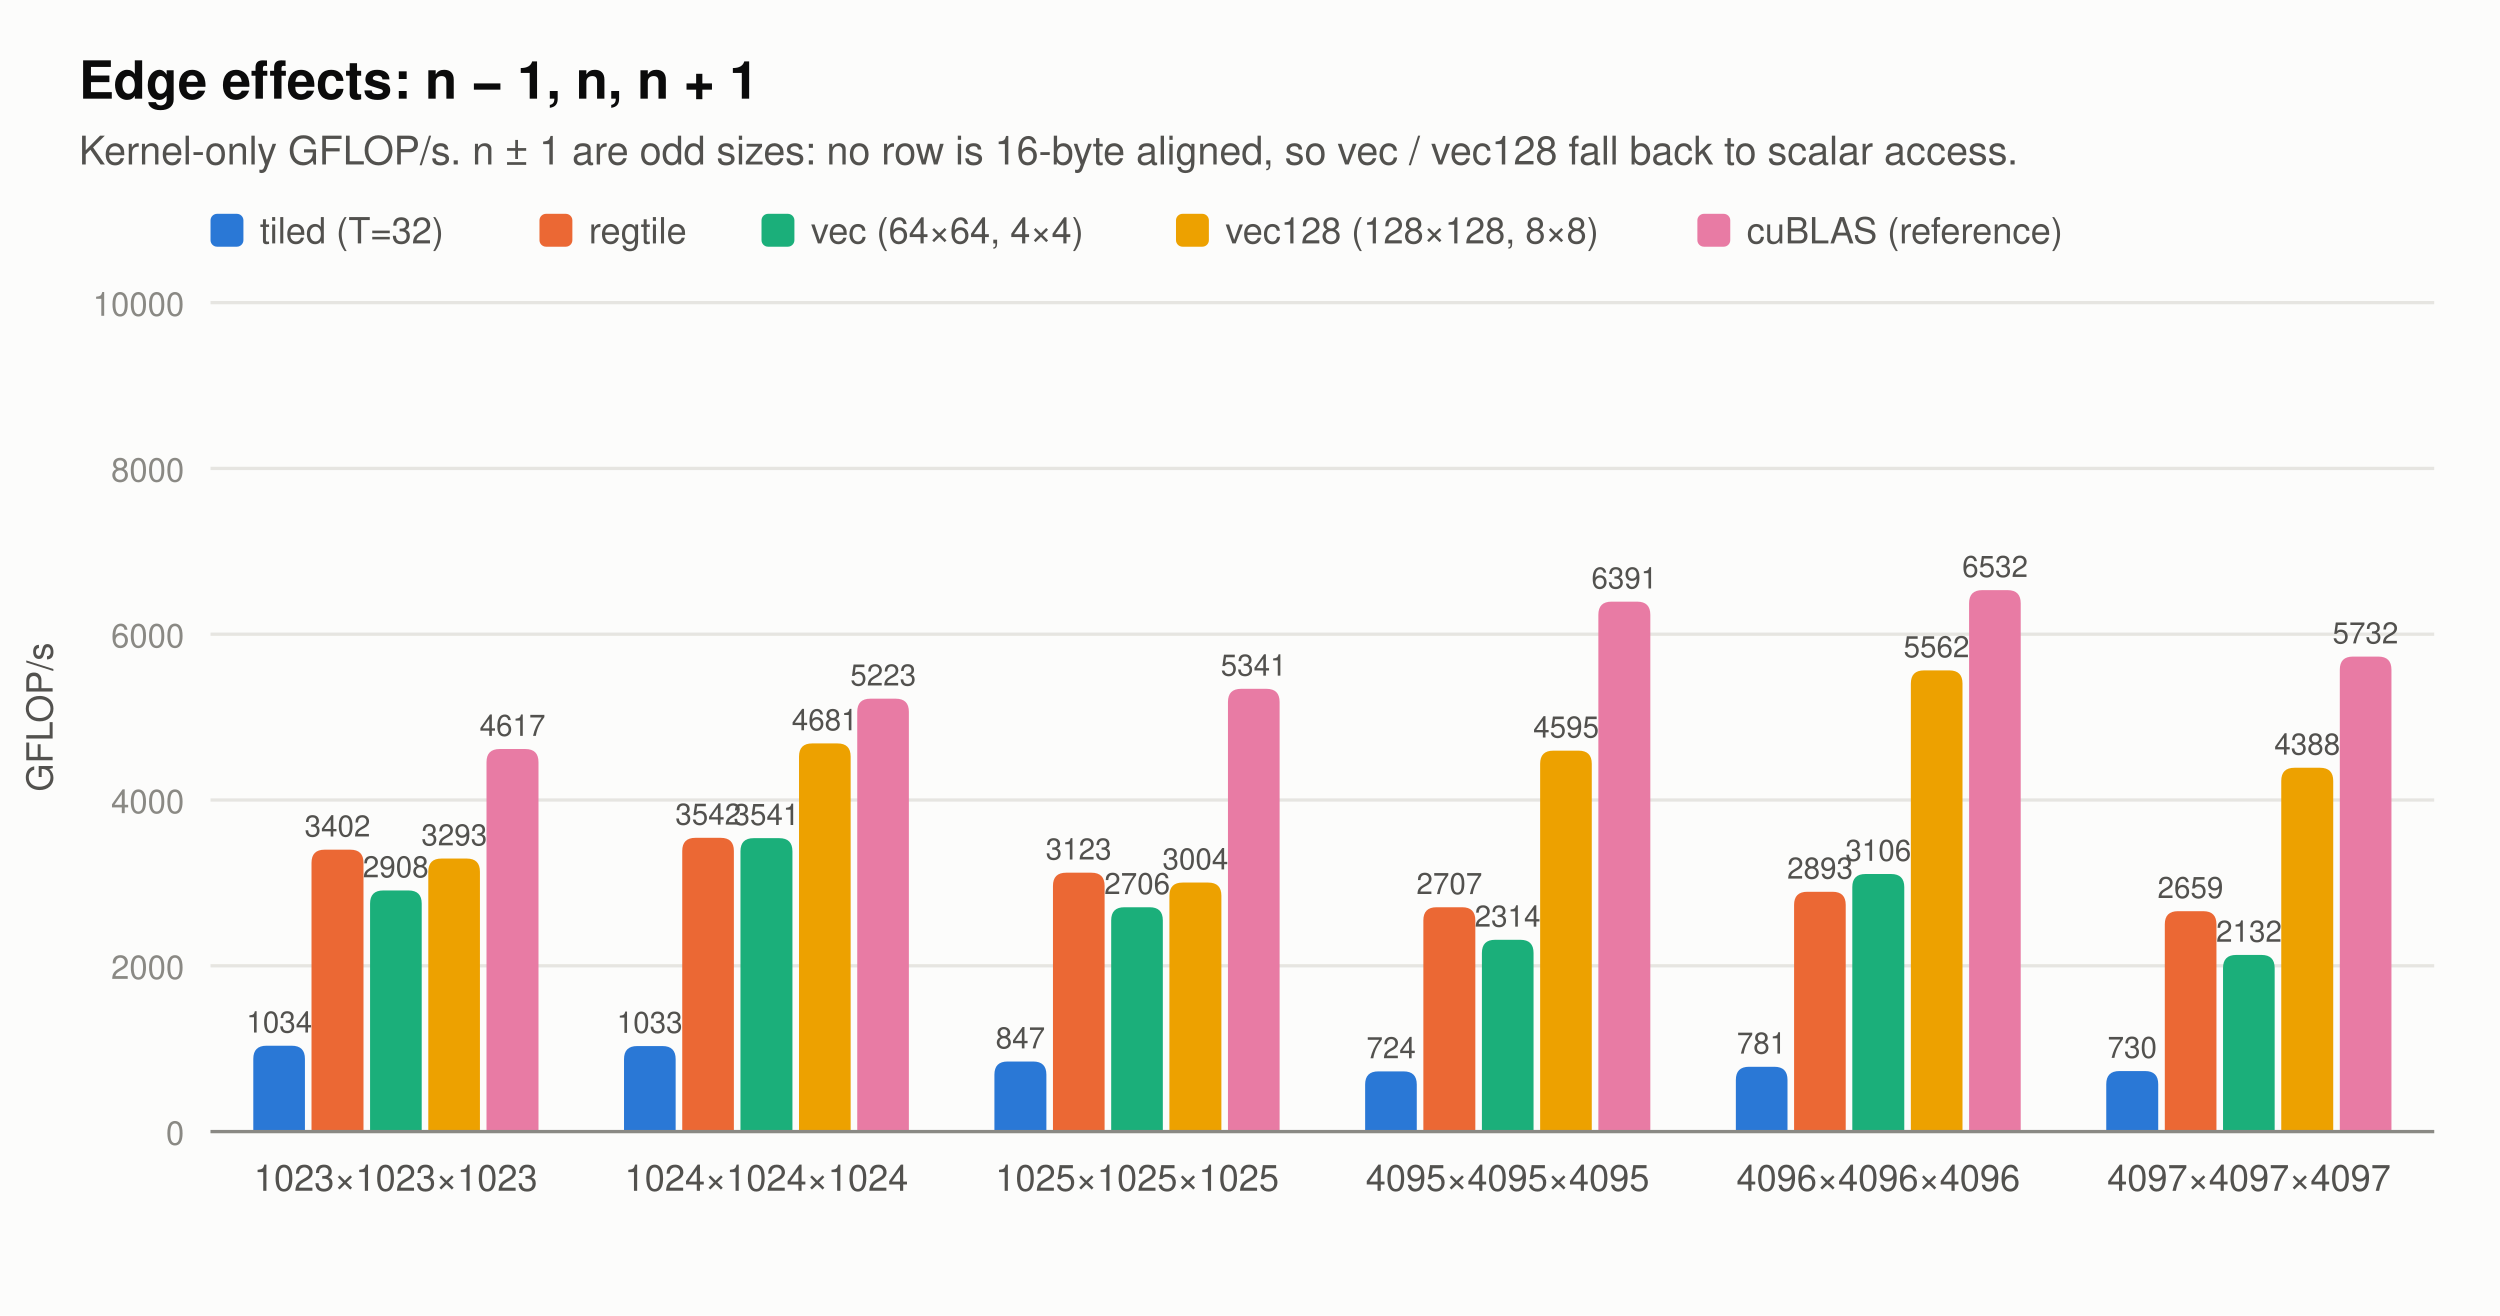
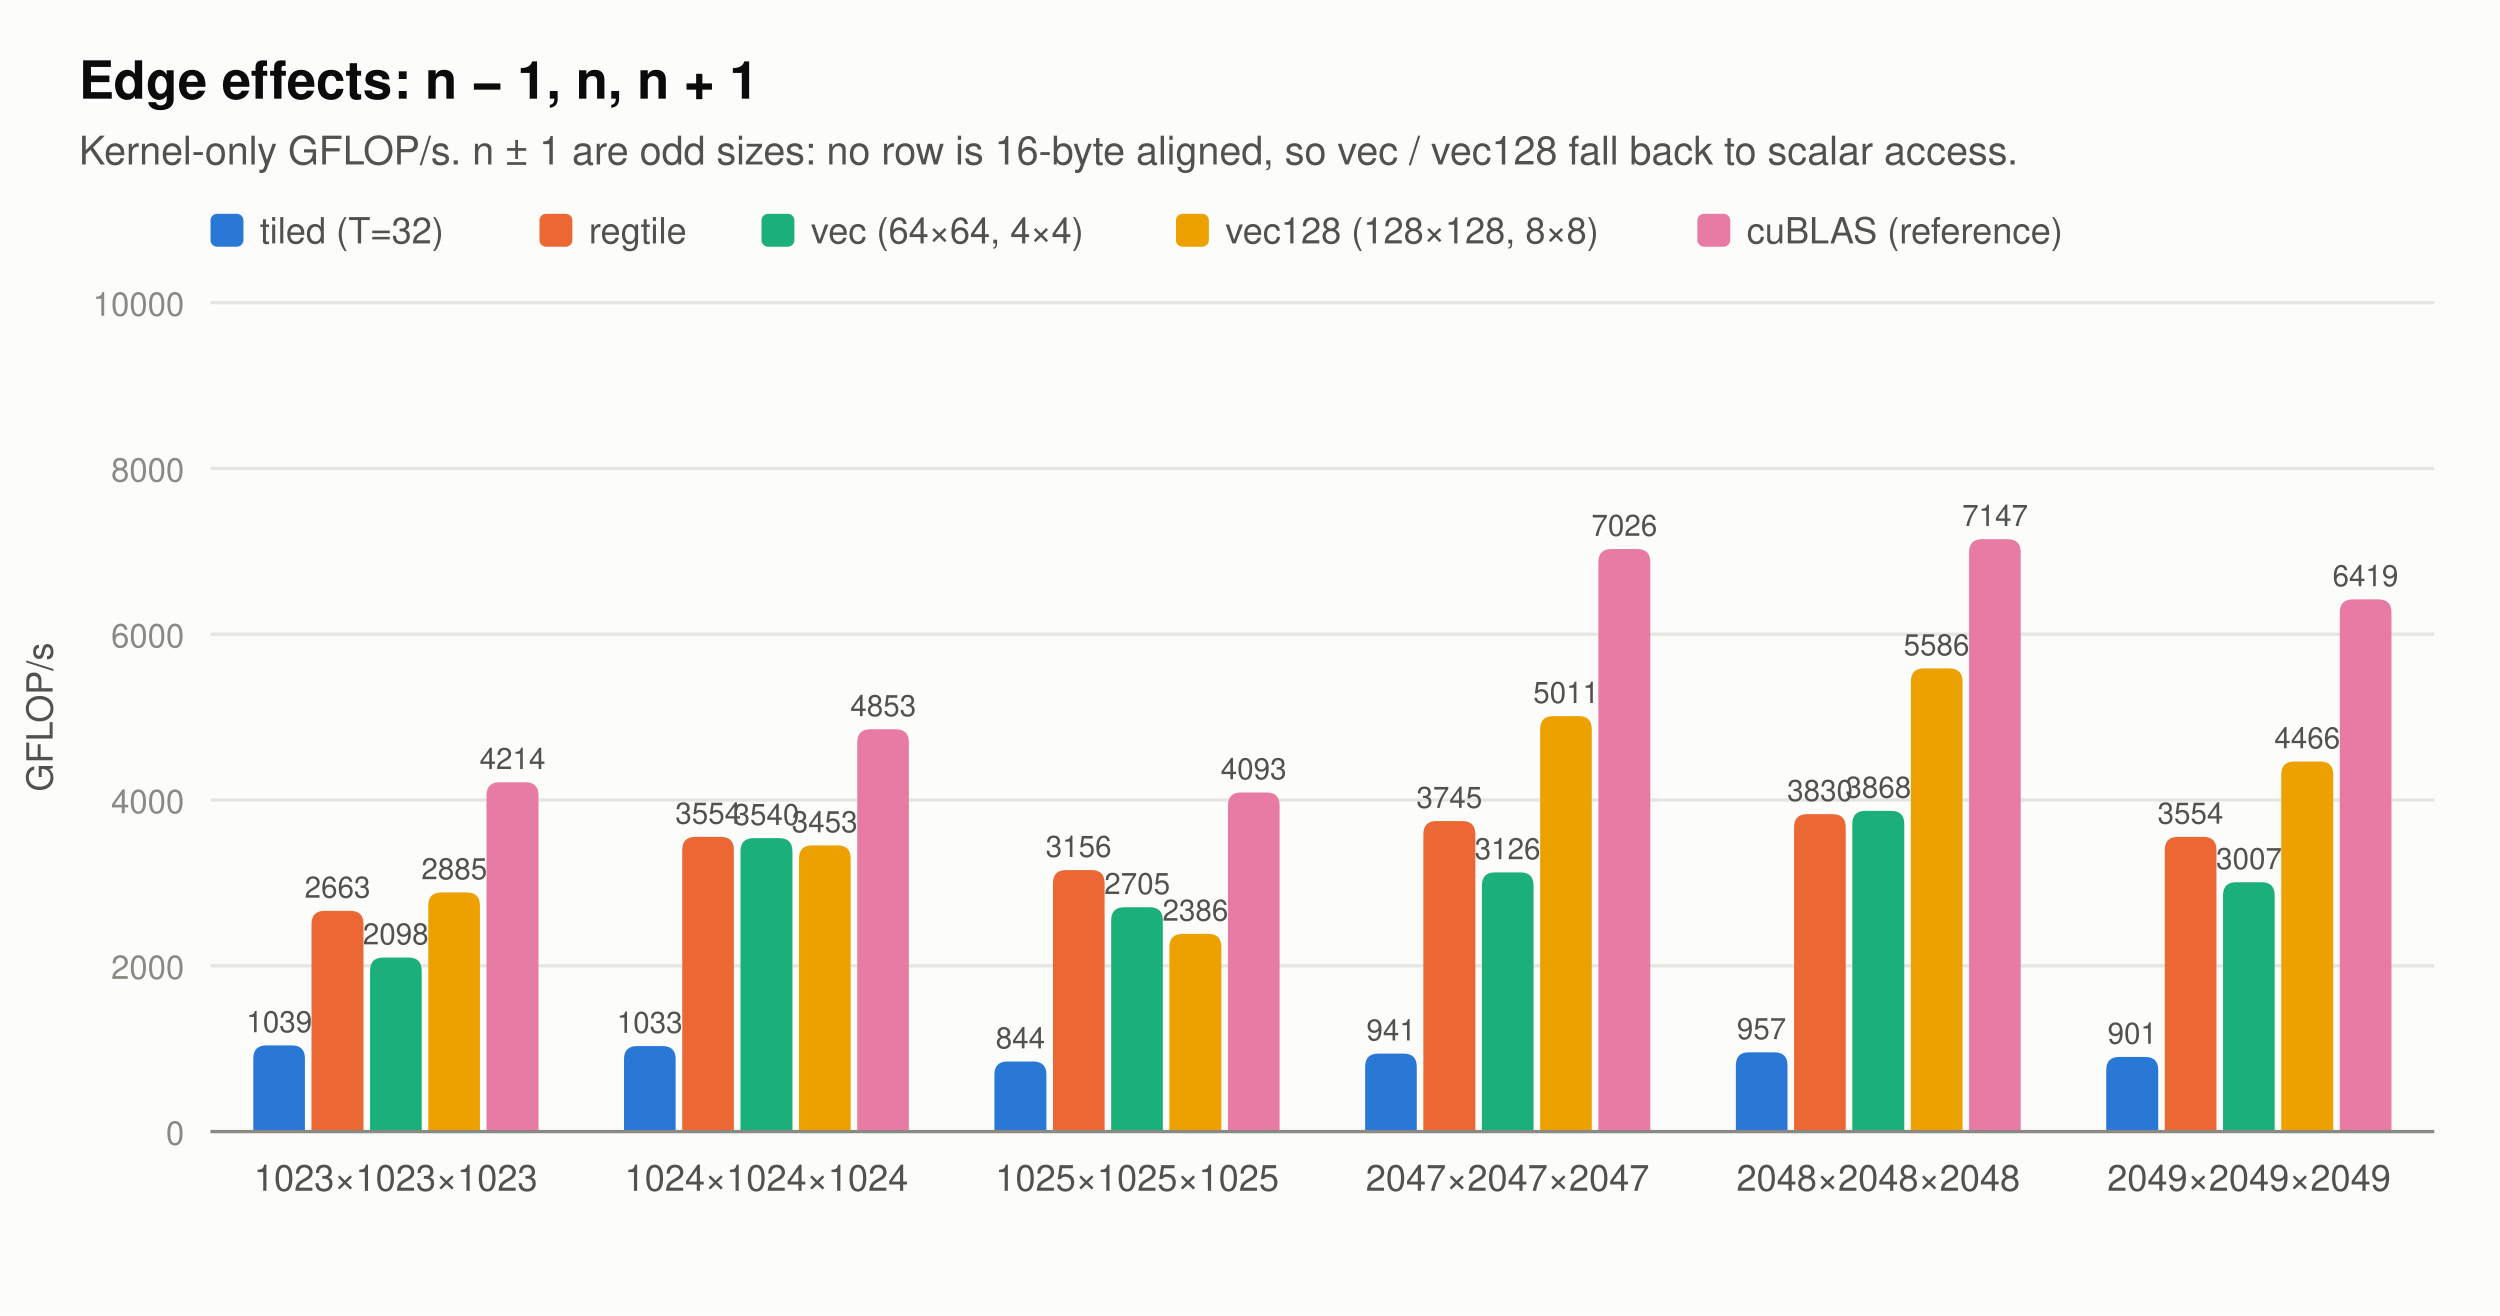
<svg xmlns="http://www.w3.org/2000/svg" width="760" height="400" viewBox="0 0 760 400">
  <rect width="100%" height="100%" fill="#fcfcfb" />
  <text x="24.0" y="30.0" font-family="Helvetica, Arial, sans-serif" font-size="16" fill="#0b0b0b" text-anchor="start" font-weight="600">Edge effects: n − 1, n, n + 1</text>
  <text x="24.0" y="50.0" font-family="Helvetica, Arial, sans-serif" font-size="12" fill="#52514e" text-anchor="start" font-weight="400">Kernel-only GFLOP/s. n ± 1 are odd sizes: no row is 16-byte aligned, so vec / vec128 fall back to scalar access.</text>
  <rect x="64" y="65" width="10" height="10" rx="2" fill="#2a78d6" />
  <text x="79.0" y="74.0" font-family="Helvetica, Arial, sans-serif" font-size="11" fill="#52514e" text-anchor="start" font-weight="400">tiled (T=32)</text>
  <rect x="164.0" y="65" width="10" height="10" rx="2" fill="#eb6834" />
  <text x="179.0" y="74.0" font-family="Helvetica, Arial, sans-serif" font-size="11" fill="#52514e" text-anchor="start" font-weight="400">regtile</text>
  <rect x="231.5" y="65" width="10" height="10" rx="2" fill="#1baf7a" />
  <text x="246.5" y="74.0" font-family="Helvetica, Arial, sans-serif" font-size="11" fill="#52514e" text-anchor="start" font-weight="400">vec (64×64, 4×4)</text>
  <rect x="357.5" y="65" width="10" height="10" rx="2" fill="#eda100" />
  <text x="372.5" y="74.0" font-family="Helvetica, Arial, sans-serif" font-size="11" fill="#52514e" text-anchor="start" font-weight="400">vec128 (128×128, 8×8)</text>
  <rect x="516.0" y="65" width="10" height="10" rx="2" fill="#e87ba4" />
  <text x="531.0" y="74.0" font-family="Helvetica, Arial, sans-serif" font-size="11" fill="#52514e" text-anchor="start" font-weight="400">cuBLAS (reference)</text>
  <line x1="64" x2="740" y1="344.0" y2="344.0" stroke="#e6e5e1" stroke-width="1" />
  <text x="56.0" y="348.0" font-family="Helvetica, Arial, sans-serif" font-size="10" fill="#8a8984" text-anchor="end" font-weight="400">0</text>
  <line x1="64" x2="740" y1="293.6" y2="293.6" stroke="#e6e5e1" stroke-width="1" />
  <text x="56.0" y="297.6" font-family="Helvetica, Arial, sans-serif" font-size="10" fill="#8a8984" text-anchor="end" font-weight="400">2000</text>
  <line x1="64" x2="740" y1="243.2" y2="243.2" stroke="#e6e5e1" stroke-width="1" />
  <text x="56.0" y="247.2" font-family="Helvetica, Arial, sans-serif" font-size="10" fill="#8a8984" text-anchor="end" font-weight="400">4000</text>
  <line x1="64" x2="740" y1="192.8" y2="192.8" stroke="#e6e5e1" stroke-width="1" />
  <text x="56.0" y="196.8" font-family="Helvetica, Arial, sans-serif" font-size="10" fill="#8a8984" text-anchor="end" font-weight="400">6000</text>
  <line x1="64" x2="740" y1="142.4" y2="142.4" stroke="#e6e5e1" stroke-width="1" />
  <text x="56.0" y="146.4" font-family="Helvetica, Arial, sans-serif" font-size="10" fill="#8a8984" text-anchor="end" font-weight="400">8000</text>
  <line x1="64" x2="740" y1="92.0" y2="92.0" stroke="#e6e5e1" stroke-width="1" />
  <text x="56.0" y="96.0" font-family="Helvetica, Arial, sans-serif" font-size="10" fill="#8a8984" text-anchor="end" font-weight="400">10000</text>
  <text x="16.0" y="218.0" font-family="Helvetica, Arial, sans-serif" font-size="11" fill="#52514e" text-anchor="middle" font-weight="400" transform="rotate(-90 16 218.0)">GFLOP/s</text>
-   <path d="M77.0,344.0 V321.9 Q77.0,317.9 81.0,317.9 H88.7 Q92.7,317.9 92.7,321.9 V344.0 Z" fill="#2a78d6" />
-   <text x="84.9" y="313.9" font-family="Helvetica, Arial, sans-serif" font-size="9" fill="#52514e" text-anchor="middle" font-weight="400">1034</text>
-   <path d="M94.7,344.0 V262.3 Q94.7,258.3 98.7,258.3 H106.5 Q110.5,258.3 110.5,262.3 V344.0 Z" fill="#eb6834" />
-   <text x="102.6" y="254.3" font-family="Helvetica, Arial, sans-serif" font-size="9" fill="#52514e" text-anchor="middle" font-weight="400">3402</text>
-   <path d="M112.5,344.0 V274.7 Q112.5,270.7 116.5,270.7 H124.2 Q128.2,270.7 128.2,274.7 V344.0 Z" fill="#1baf7a" />
-   <text x="120.3" y="266.7" font-family="Helvetica, Arial, sans-serif" font-size="9" fill="#52514e" text-anchor="middle" font-weight="400">2908</text>
-   <path d="M130.2,344.0 V265.0 Q130.2,261.0 134.2,261.0 H141.9 Q145.9,261.0 145.9,265.0 V344.0 Z" fill="#eda100" />
-   <text x="138.1" y="257.0" font-family="Helvetica, Arial, sans-serif" font-size="9" fill="#52514e" text-anchor="middle" font-weight="400">3293</text>
-   <path d="M147.9,344.0 V231.7 Q147.9,227.7 151.9,227.7 H159.7 Q163.7,227.7 163.7,231.7 V344.0 Z" fill="#e87ba4" />
-   <text x="155.8" y="223.7" font-family="Helvetica, Arial, sans-serif" font-size="9" fill="#52514e" text-anchor="middle" font-weight="400">4617</text>
+   <path d="M77.0,344.0 V321.8 Q77.0,317.8 81.0,317.8 H88.7 Q92.7,317.8 92.7,321.8 V344.0 Z" fill="#2a78d6" />
+   <text x="84.9" y="313.8" font-family="Helvetica, Arial, sans-serif" font-size="9" fill="#52514e" text-anchor="middle" font-weight="400">1039</text>
+   <path d="M94.7,344.0 V280.9 Q94.7,276.9 98.7,276.9 H106.5 Q110.5,276.9 110.5,280.9 V344.0 Z" fill="#eb6834" />
+   <text x="102.6" y="272.9" font-family="Helvetica, Arial, sans-serif" font-size="9" fill="#52514e" text-anchor="middle" font-weight="400">2663</text>
+   <path d="M112.5,344.0 V295.1 Q112.5,291.1 116.5,291.1 H124.2 Q128.2,291.1 128.2,295.1 V344.0 Z" fill="#1baf7a" />
+   <text x="120.3" y="287.1" font-family="Helvetica, Arial, sans-serif" font-size="9" fill="#52514e" text-anchor="middle" font-weight="400">2098</text>
+   <path d="M130.2,344.0 V275.3 Q130.2,271.3 134.2,271.3 H141.9 Q145.9,271.3 145.9,275.3 V344.0 Z" fill="#eda100" />
+   <text x="138.1" y="267.3" font-family="Helvetica, Arial, sans-serif" font-size="9" fill="#52514e" text-anchor="middle" font-weight="400">2885</text>
+   <path d="M147.9,344.0 V241.8 Q147.9,237.8 151.9,237.8 H159.7 Q163.7,237.8 163.7,241.8 V344.0 Z" fill="#e87ba4" />
+   <text x="155.8" y="233.8" font-family="Helvetica, Arial, sans-serif" font-size="9" fill="#52514e" text-anchor="middle" font-weight="400">4214</text>
  <text x="120.3" y="362.0" font-family="Helvetica, Arial, sans-serif" font-size="11" fill="#52514e" text-anchor="middle" font-weight="400">1023×1023×1023</text>
  <path d="M189.7,344.0 V322.0 Q189.7,318.0 193.7,318.0 H201.4 Q205.4,318.0 205.4,322.0 V344.0 Z" fill="#2a78d6" />
  <text x="197.5" y="314.0" font-family="Helvetica, Arial, sans-serif" font-size="9" fill="#52514e" text-anchor="middle" font-weight="400">1033</text>
-   <path d="M207.4,344.0 V258.7 Q207.4,254.7 211.4,254.7 H219.1 Q223.1,254.7 223.1,258.7 V344.0 Z" fill="#eb6834" />
-   <text x="215.3" y="250.7" font-family="Helvetica, Arial, sans-serif" font-size="9" fill="#52514e" text-anchor="middle" font-weight="400">3542</text>
+   <path d="M207.4,344.0 V258.4 Q207.4,254.4 211.4,254.4 H219.1 Q223.1,254.4 223.1,258.4 V344.0 Z" fill="#eb6834" />
+   <text x="215.3" y="250.4" font-family="Helvetica, Arial, sans-serif" font-size="9" fill="#52514e" text-anchor="middle" font-weight="400">3554</text>
  <path d="M225.1,344.0 V258.8 Q225.1,254.8 229.1,254.8 H236.9 Q240.9,254.8 240.9,258.8 V344.0 Z" fill="#1baf7a" />
-   <text x="233.0" y="250.8" font-family="Helvetica, Arial, sans-serif" font-size="9" fill="#52514e" text-anchor="middle" font-weight="400">3541</text>
-   <path d="M242.9,344.0 V230.0 Q242.9,226.0 246.9,226.0 H254.6 Q258.6,226.0 258.6,230.0 V344.0 Z" fill="#eda100" />
-   <text x="250.7" y="222.0" font-family="Helvetica, Arial, sans-serif" font-size="9" fill="#52514e" text-anchor="middle" font-weight="400">4681</text>
-   <path d="M260.6,344.0 V216.4 Q260.6,212.4 264.6,212.4 H272.3 Q276.3,212.4 276.3,216.4 V344.0 Z" fill="#e87ba4" />
-   <text x="268.5" y="208.4" font-family="Helvetica, Arial, sans-serif" font-size="9" fill="#52514e" text-anchor="middle" font-weight="400">5223</text>
+   <text x="233.0" y="250.8" font-family="Helvetica, Arial, sans-serif" font-size="9" fill="#52514e" text-anchor="middle" font-weight="400">3540</text>
+   <path d="M242.9,344.0 V261.0 Q242.9,257.0 246.9,257.0 H254.6 Q258.6,257.0 258.6,261.0 V344.0 Z" fill="#eda100" />
+   <text x="250.7" y="253.0" font-family="Helvetica, Arial, sans-serif" font-size="9" fill="#52514e" text-anchor="middle" font-weight="400">3453</text>
+   <path d="M260.6,344.0 V225.7 Q260.6,221.7 264.6,221.7 H272.3 Q276.3,221.7 276.3,225.7 V344.0 Z" fill="#e87ba4" />
+   <text x="268.5" y="217.7" font-family="Helvetica, Arial, sans-serif" font-size="9" fill="#52514e" text-anchor="middle" font-weight="400">4853</text>
  <text x="233.0" y="362.0" font-family="Helvetica, Arial, sans-serif" font-size="11" fill="#52514e" text-anchor="middle" font-weight="400">1024×1024×1024</text>
  <path d="M302.3,344.0 V326.7 Q302.3,322.7 306.3,322.7 H314.1 Q318.1,322.7 318.1,326.7 V344.0 Z" fill="#2a78d6" />
-   <text x="310.2" y="318.7" font-family="Helvetica, Arial, sans-serif" font-size="9" fill="#52514e" text-anchor="middle" font-weight="400">847</text>
-   <path d="M320.1,344.0 V269.3 Q320.1,265.3 324.1,265.3 H331.8 Q335.8,265.3 335.8,269.3 V344.0 Z" fill="#eb6834" />
-   <text x="327.9" y="261.3" font-family="Helvetica, Arial, sans-serif" font-size="9" fill="#52514e" text-anchor="middle" font-weight="400">3123</text>
+   <text x="310.2" y="318.7" font-family="Helvetica, Arial, sans-serif" font-size="9" fill="#52514e" text-anchor="middle" font-weight="400">844</text>
+   <path d="M320.1,344.0 V268.5 Q320.1,264.5 324.1,264.5 H331.8 Q335.8,264.5 335.8,268.5 V344.0 Z" fill="#eb6834" />
+   <text x="327.9" y="260.5" font-family="Helvetica, Arial, sans-serif" font-size="9" fill="#52514e" text-anchor="middle" font-weight="400">3156</text>
  <path d="M337.8,344.0 V279.8 Q337.8,275.8 341.8,275.8 H349.5 Q353.5,275.8 353.5,279.8 V344.0 Z" fill="#1baf7a" />
-   <text x="345.7" y="271.8" font-family="Helvetica, Arial, sans-serif" font-size="9" fill="#52514e" text-anchor="middle" font-weight="400">2706</text>
-   <path d="M355.5,344.0 V272.3 Q355.5,268.3 359.5,268.3 H367.3 Q371.3,268.3 371.3,272.3 V344.0 Z" fill="#eda100" />
-   <text x="363.4" y="264.3" font-family="Helvetica, Arial, sans-serif" font-size="9" fill="#52514e" text-anchor="middle" font-weight="400">3004</text>
-   <path d="M373.3,344.0 V213.4 Q373.3,209.4 377.3,209.4 H385.0 Q389.0,209.4 389.0,213.4 V344.0 Z" fill="#e87ba4" />
-   <text x="381.1" y="205.4" font-family="Helvetica, Arial, sans-serif" font-size="9" fill="#52514e" text-anchor="middle" font-weight="400">5341</text>
+   <text x="345.7" y="271.8" font-family="Helvetica, Arial, sans-serif" font-size="9" fill="#52514e" text-anchor="middle" font-weight="400">2705</text>
+   <path d="M355.5,344.0 V287.9 Q355.5,283.9 359.5,283.9 H367.3 Q371.3,283.9 371.3,287.9 V344.0 Z" fill="#eda100" />
+   <text x="363.4" y="279.9" font-family="Helvetica, Arial, sans-serif" font-size="9" fill="#52514e" text-anchor="middle" font-weight="400">2386</text>
+   <path d="M373.3,344.0 V244.9 Q373.3,240.9 377.3,240.9 H385.0 Q389.0,240.9 389.0,244.9 V344.0 Z" fill="#e87ba4" />
+   <text x="381.1" y="236.9" font-family="Helvetica, Arial, sans-serif" font-size="9" fill="#52514e" text-anchor="middle" font-weight="400">4093</text>
  <text x="345.7" y="362.0" font-family="Helvetica, Arial, sans-serif" font-size="11" fill="#52514e" text-anchor="middle" font-weight="400">1025×1025×1025</text>
-   <path d="M415.0,344.0 V329.7 Q415.0,325.7 419.0,325.7 H426.7 Q430.7,325.7 430.7,329.7 V344.0 Z" fill="#2a78d6" />
-   <text x="422.9" y="321.7" font-family="Helvetica, Arial, sans-serif" font-size="9" fill="#52514e" text-anchor="middle" font-weight="400">724</text>
-   <path d="M432.7,344.0 V279.8 Q432.7,275.8 436.7,275.8 H444.5 Q448.5,275.8 448.5,279.8 V344.0 Z" fill="#eb6834" />
-   <text x="440.6" y="271.8" font-family="Helvetica, Arial, sans-serif" font-size="9" fill="#52514e" text-anchor="middle" font-weight="400">2707</text>
-   <path d="M450.5,344.0 V289.7 Q450.5,285.7 454.5,285.7 H462.2 Q466.2,285.7 466.2,289.7 V344.0 Z" fill="#1baf7a" />
-   <text x="458.3" y="281.7" font-family="Helvetica, Arial, sans-serif" font-size="9" fill="#52514e" text-anchor="middle" font-weight="400">2314</text>
-   <path d="M468.2,344.0 V232.2 Q468.2,228.2 472.2,228.2 H479.9 Q483.9,228.2 483.9,232.2 V344.0 Z" fill="#eda100" />
-   <text x="476.1" y="224.2" font-family="Helvetica, Arial, sans-serif" font-size="9" fill="#52514e" text-anchor="middle" font-weight="400">4595</text>
-   <path d="M485.9,344.0 V186.9 Q485.9,182.9 489.9,182.9 H497.7 Q501.7,182.9 501.7,186.9 V344.0 Z" fill="#e87ba4" />
-   <text x="493.8" y="178.9" font-family="Helvetica, Arial, sans-serif" font-size="9" fill="#52514e" text-anchor="middle" font-weight="400">6391</text>
-   <text x="458.3" y="362.0" font-family="Helvetica, Arial, sans-serif" font-size="11" fill="#52514e" text-anchor="middle" font-weight="400">4095×4095×4095</text>
-   <path d="M527.7,344.0 V328.3 Q527.7,324.3 531.7,324.3 H539.4 Q543.4,324.3 543.4,328.3 V344.0 Z" fill="#2a78d6" />
-   <text x="535.5" y="320.3" font-family="Helvetica, Arial, sans-serif" font-size="9" fill="#52514e" text-anchor="middle" font-weight="400">781</text>
-   <path d="M545.4,344.0 V275.1 Q545.4,271.1 549.4,271.1 H557.1 Q561.1,271.1 561.1,275.1 V344.0 Z" fill="#eb6834" />
-   <text x="553.3" y="267.1" font-family="Helvetica, Arial, sans-serif" font-size="9" fill="#52514e" text-anchor="middle" font-weight="400">2893</text>
-   <path d="M563.1,344.0 V269.7 Q563.1,265.7 567.1,265.7 H574.9 Q578.9,265.7 578.9,269.7 V344.0 Z" fill="#1baf7a" />
-   <text x="571.0" y="261.7" font-family="Helvetica, Arial, sans-serif" font-size="9" fill="#52514e" text-anchor="middle" font-weight="400">3106</text>
-   <path d="M580.9,344.0 V207.8 Q580.9,203.8 584.9,203.8 H592.6 Q596.6,203.8 596.6,207.8 V344.0 Z" fill="#eda100" />
-   <text x="588.7" y="199.8" font-family="Helvetica, Arial, sans-serif" font-size="9" fill="#52514e" text-anchor="middle" font-weight="400">5562</text>
-   <path d="M598.6,344.0 V183.4 Q598.6,179.4 602.6,179.4 H610.3 Q614.3,179.4 614.3,183.4 V344.0 Z" fill="#e87ba4" />
-   <text x="606.5" y="175.4" font-family="Helvetica, Arial, sans-serif" font-size="9" fill="#52514e" text-anchor="middle" font-weight="400">6532</text>
-   <text x="571.0" y="362.0" font-family="Helvetica, Arial, sans-serif" font-size="11" fill="#52514e" text-anchor="middle" font-weight="400">4096×4096×4096</text>
-   <path d="M640.3,344.0 V329.6 Q640.3,325.6 644.3,325.6 H652.1 Q656.1,325.6 656.1,329.6 V344.0 Z" fill="#2a78d6" />
-   <text x="648.2" y="321.6" font-family="Helvetica, Arial, sans-serif" font-size="9" fill="#52514e" text-anchor="middle" font-weight="400">730</text>
-   <path d="M658.1,344.0 V281.0 Q658.1,277.0 662.1,277.0 H669.8 Q673.8,277.0 673.8,281.0 V344.0 Z" fill="#eb6834" />
-   <text x="665.9" y="273.0" font-family="Helvetica, Arial, sans-serif" font-size="9" fill="#52514e" text-anchor="middle" font-weight="400">2659</text>
-   <path d="M675.8,344.0 V294.3 Q675.8,290.3 679.8,290.3 H687.5 Q691.5,290.3 691.5,294.3 V344.0 Z" fill="#1baf7a" />
-   <text x="683.7" y="286.3" font-family="Helvetica, Arial, sans-serif" font-size="9" fill="#52514e" text-anchor="middle" font-weight="400">2132</text>
-   <path d="M693.5,344.0 V237.4 Q693.5,233.4 697.5,233.4 H705.3 Q709.3,233.4 709.3,237.4 V344.0 Z" fill="#eda100" />
-   <text x="701.4" y="229.4" font-family="Helvetica, Arial, sans-serif" font-size="9" fill="#52514e" text-anchor="middle" font-weight="400">4388</text>
-   <path d="M711.3,344.0 V203.6 Q711.3,199.6 715.3,199.6 H723.0 Q727.0,199.6 727.0,203.6 V344.0 Z" fill="#e87ba4" />
-   <text x="719.1" y="195.6" font-family="Helvetica, Arial, sans-serif" font-size="9" fill="#52514e" text-anchor="middle" font-weight="400">5732</text>
-   <text x="683.7" y="362.0" font-family="Helvetica, Arial, sans-serif" font-size="11" fill="#52514e" text-anchor="middle" font-weight="400">4097×4097×4097</text>
+   <path d="M415.0,344.0 V324.3 Q415.0,320.3 419.0,320.3 H426.7 Q430.7,320.3 430.7,324.3 V344.0 Z" fill="#2a78d6" />
+   <text x="422.9" y="316.3" font-family="Helvetica, Arial, sans-serif" font-size="9" fill="#52514e" text-anchor="middle" font-weight="400">941</text>
+   <path d="M432.7,344.0 V253.6 Q432.7,249.6 436.7,249.6 H444.5 Q448.5,249.6 448.5,253.6 V344.0 Z" fill="#eb6834" />
+   <text x="440.6" y="245.6" font-family="Helvetica, Arial, sans-serif" font-size="9" fill="#52514e" text-anchor="middle" font-weight="400">3745</text>
+   <path d="M450.5,344.0 V269.2 Q450.5,265.2 454.5,265.2 H462.2 Q466.2,265.2 466.2,269.2 V344.0 Z" fill="#1baf7a" />
+   <text x="458.3" y="261.2" font-family="Helvetica, Arial, sans-serif" font-size="9" fill="#52514e" text-anchor="middle" font-weight="400">3126</text>
+   <path d="M468.2,344.0 V221.7 Q468.2,217.7 472.2,217.7 H479.9 Q483.9,217.7 483.9,221.7 V344.0 Z" fill="#eda100" />
+   <text x="476.1" y="213.7" font-family="Helvetica, Arial, sans-serif" font-size="9" fill="#52514e" text-anchor="middle" font-weight="400">5011</text>
+   <path d="M485.9,344.0 V170.9 Q485.9,166.9 489.9,166.9 H497.7 Q501.7,166.9 501.7,170.9 V344.0 Z" fill="#e87ba4" />
+   <text x="493.8" y="162.9" font-family="Helvetica, Arial, sans-serif" font-size="9" fill="#52514e" text-anchor="middle" font-weight="400">7026</text>
+   <text x="458.3" y="362.0" font-family="Helvetica, Arial, sans-serif" font-size="11" fill="#52514e" text-anchor="middle" font-weight="400">2047×2047×2047</text>
+   <path d="M527.7,344.0 V323.9 Q527.7,319.9 531.7,319.9 H539.4 Q543.4,319.9 543.4,323.9 V344.0 Z" fill="#2a78d6" />
+   <text x="535.5" y="315.9" font-family="Helvetica, Arial, sans-serif" font-size="9" fill="#52514e" text-anchor="middle" font-weight="400">957</text>
+   <path d="M545.4,344.0 V251.5 Q545.4,247.5 549.4,247.5 H557.1 Q561.1,247.5 561.1,251.5 V344.0 Z" fill="#eb6834" />
+   <text x="553.3" y="243.5" font-family="Helvetica, Arial, sans-serif" font-size="9" fill="#52514e" text-anchor="middle" font-weight="400">3830</text>
+   <path d="M563.1,344.0 V250.5 Q563.1,246.5 567.1,246.5 H574.9 Q578.9,246.5 578.9,250.5 V344.0 Z" fill="#1baf7a" />
+   <text x="571.0" y="242.5" font-family="Helvetica, Arial, sans-serif" font-size="9" fill="#52514e" text-anchor="middle" font-weight="400">3868</text>
+   <path d="M580.9,344.0 V207.2 Q580.9,203.2 584.9,203.2 H592.6 Q596.6,203.2 596.6,207.2 V344.0 Z" fill="#eda100" />
+   <text x="588.7" y="199.2" font-family="Helvetica, Arial, sans-serif" font-size="9" fill="#52514e" text-anchor="middle" font-weight="400">5586</text>
+   <path d="M598.6,344.0 V167.9 Q598.6,163.9 602.6,163.9 H610.3 Q614.3,163.9 614.3,167.9 V344.0 Z" fill="#e87ba4" />
+   <text x="606.5" y="159.9" font-family="Helvetica, Arial, sans-serif" font-size="9" fill="#52514e" text-anchor="middle" font-weight="400">7147</text>
+   <text x="571.0" y="362.0" font-family="Helvetica, Arial, sans-serif" font-size="11" fill="#52514e" text-anchor="middle" font-weight="400">2048×2048×2048</text>
+   <path d="M640.3,344.0 V325.3 Q640.3,321.3 644.3,321.3 H652.1 Q656.1,321.3 656.1,325.3 V344.0 Z" fill="#2a78d6" />
+   <text x="648.2" y="317.3" font-family="Helvetica, Arial, sans-serif" font-size="9" fill="#52514e" text-anchor="middle" font-weight="400">901</text>
+   <path d="M658.1,344.0 V258.4 Q658.1,254.4 662.1,254.4 H669.8 Q673.8,254.4 673.8,258.4 V344.0 Z" fill="#eb6834" />
+   <text x="665.9" y="250.4" font-family="Helvetica, Arial, sans-serif" font-size="9" fill="#52514e" text-anchor="middle" font-weight="400">3554</text>
+   <path d="M675.8,344.0 V272.2 Q675.8,268.2 679.8,268.2 H687.5 Q691.5,268.2 691.5,272.2 V344.0 Z" fill="#1baf7a" />
+   <text x="683.7" y="264.2" font-family="Helvetica, Arial, sans-serif" font-size="9" fill="#52514e" text-anchor="middle" font-weight="400">3007</text>
+   <path d="M693.5,344.0 V235.5 Q693.5,231.5 697.5,231.5 H705.3 Q709.3,231.5 709.3,235.5 V344.0 Z" fill="#eda100" />
+   <text x="701.4" y="227.5" font-family="Helvetica, Arial, sans-serif" font-size="9" fill="#52514e" text-anchor="middle" font-weight="400">4466</text>
+   <path d="M711.3,344.0 V186.2 Q711.3,182.2 715.3,182.2 H723.0 Q727.0,182.2 727.0,186.2 V344.0 Z" fill="#e87ba4" />
+   <text x="719.1" y="178.2" font-family="Helvetica, Arial, sans-serif" font-size="9" fill="#52514e" text-anchor="middle" font-weight="400">6419</text>
+   <text x="683.7" y="362.0" font-family="Helvetica, Arial, sans-serif" font-size="11" fill="#52514e" text-anchor="middle" font-weight="400">2049×2049×2049</text>
  <line x1="64" x2="740" y1="344.0" y2="344.0" stroke="#8a8984" stroke-width="1" />
</svg>
